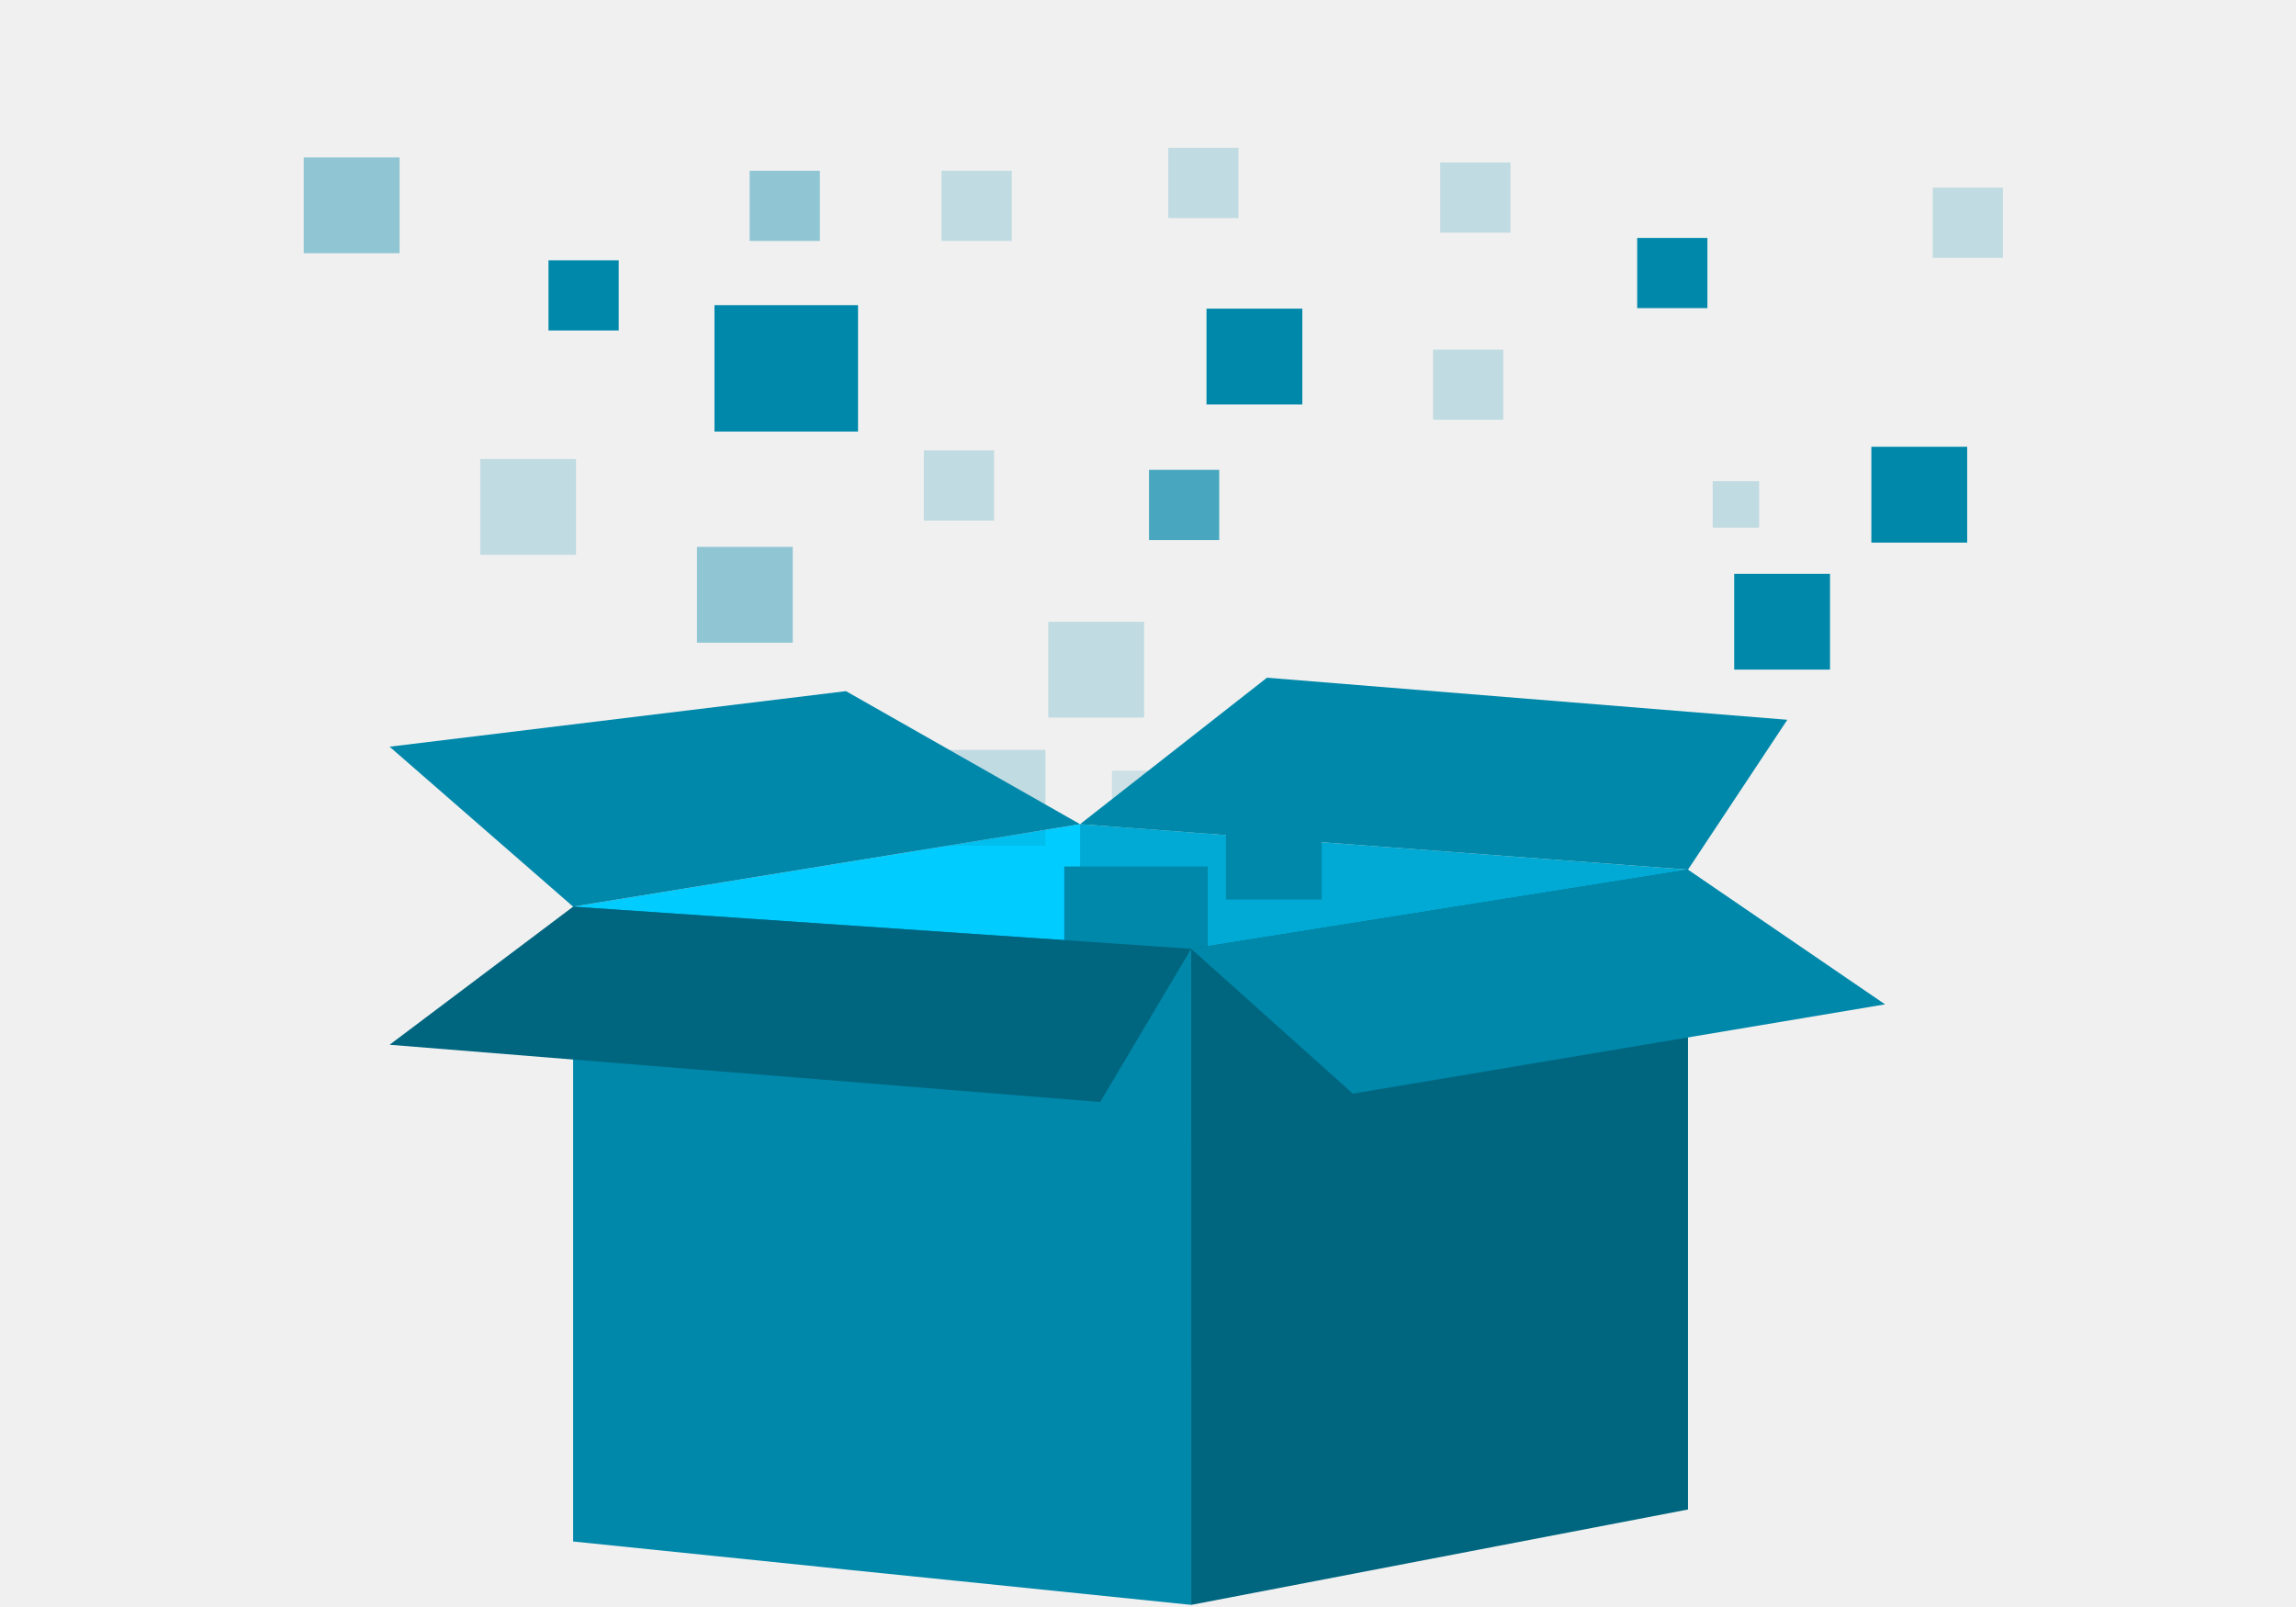
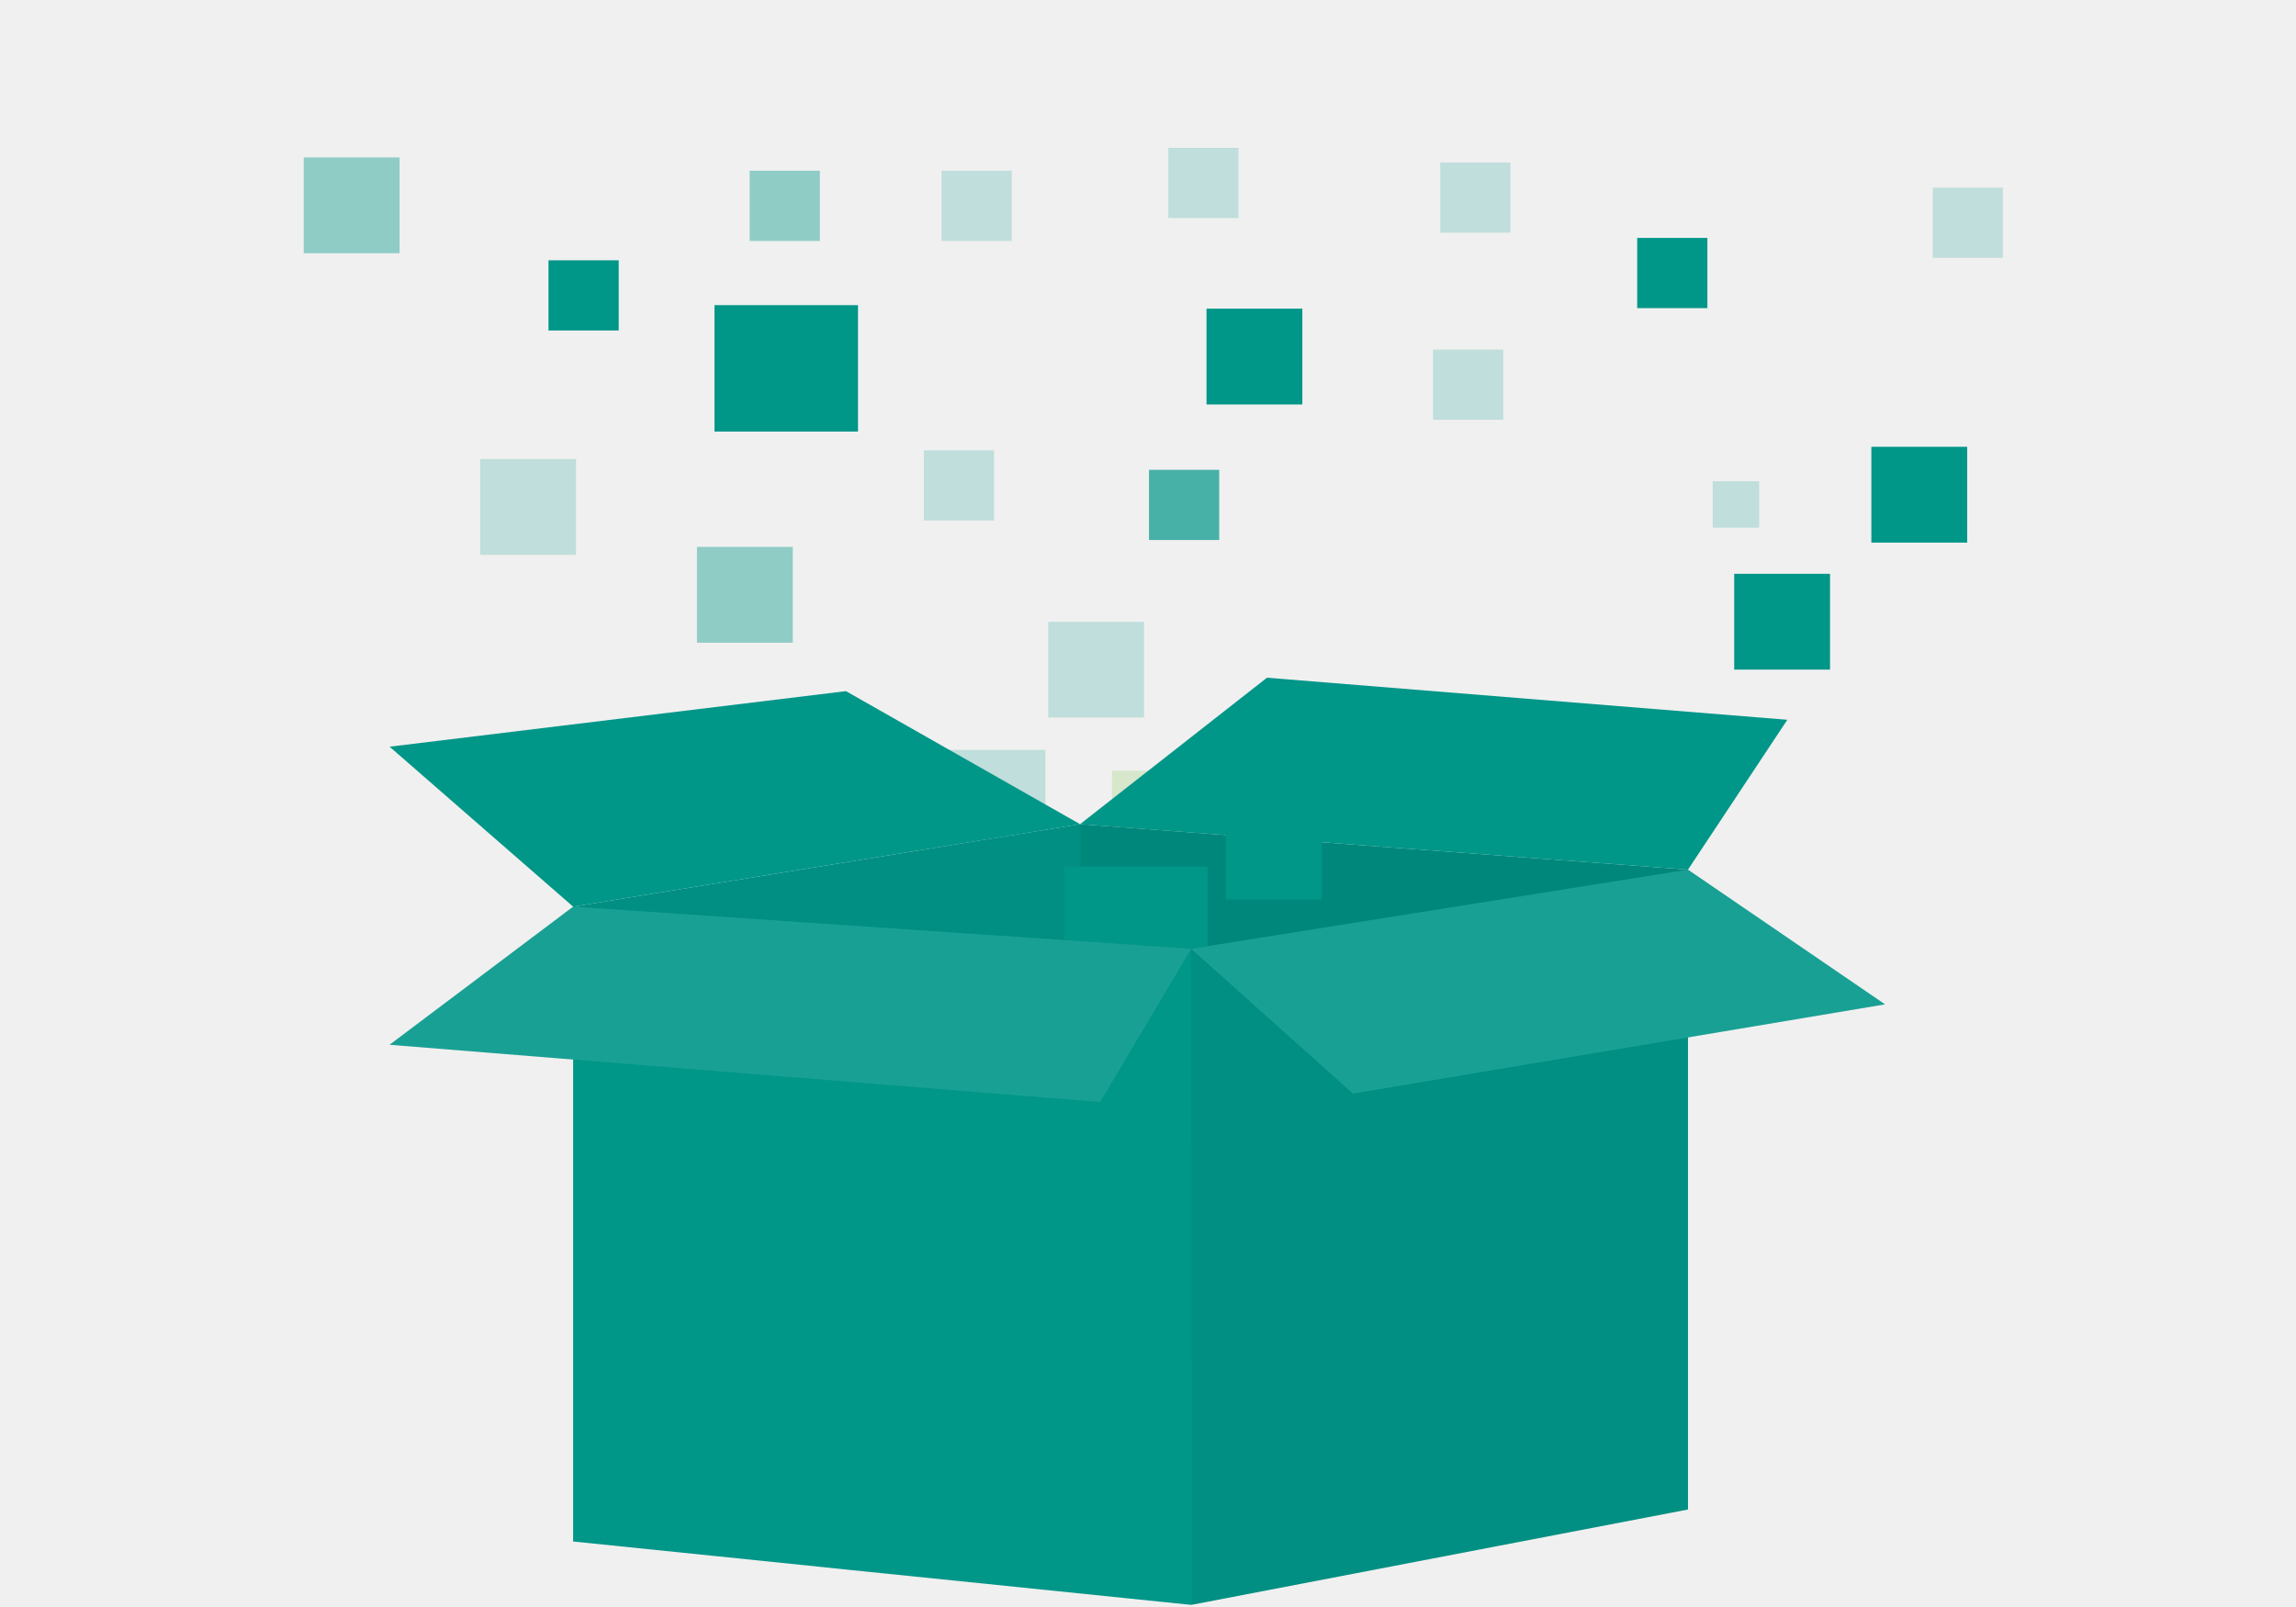
<svg xmlns="http://www.w3.org/2000/svg" id="b5d1da7b-a9c6-4711-8d73-fa7937ec989e" data-name="Layer 1" width="1000" height="700" viewBox="0 0 1000 700" version="1.1">
  <defs id="defs131" />
-   <rect style="opacity:0.2;fill:#0088aa;fill-opacity:0.749;stroke-width:1.199" x="400.731" y="368.046" width="30.576" height="30.576" id="rect38-1-1-1-7" />
-   <rect style="fill:#0088aa;fill-opacity:1;stroke-width:1.199" x="238.892" y="113.385" width="30.576" height="30.576" id="rect40-07-0-7" />
-   <rect style="opacity:0.2;fill:#0088aa;fill-opacity:1;stroke-width:1.199" x="508.833" y="64.401" width="30.576" height="30.576" id="rect44-3-8-0" />
-   <rect style="opacity:0.4;fill:#0088aa;fill-opacity:1;stroke-width:1.199" x="326.503" y="74.377" width="30.576" height="30.576" id="rect82-7-2-9-5" />
-   <rect style="opacity:0.2;fill:#0088aa;fill-opacity:1;stroke-width:1.199" x="410.082" y="74.377" width="30.576" height="30.576" id="rect86-9-17-1-9" />
-   <rect style="opacity:0.2;fill:#0088aa;fill-opacity:1;stroke-width:1.199" x="627.288" y="70.775" width="30.576" height="30.576" id="rect92-0-7-2-6" />
-   <rect style="opacity:0.2;fill:#0088aa;fill-opacity:1;stroke-width:1.199" x="402.362" y="196.175" width="30.576" height="30.576" id="rect136-0-0-0" />
-   <rect style="opacity:0.7;fill:#0088aa;fill-opacity:1;stroke-width:1.199" x="500.443" y="204.657" width="30.576" height="30.576" id="rect138-1-5-0" />
-   <rect style="opacity:0.2;fill:#0088aa;fill-opacity:1;stroke-width:1.199" x="841.786" y="81.74" width="30.576" height="30.576" id="rect28-6-8-1-7-1" />
-   <rect style="fill:#0088aa;fill-opacity:1;stroke-width:1.199" x="713.064" y="103.64" width="30.576" height="30.576" id="rect126-4-4-4-9-0" />
-   <rect style="opacity:0.2;fill:#0088aa;fill-opacity:1;stroke-width:1.199" x="624.159" y="152.258" width="30.576" height="30.576" id="rect132-6-6-7-2-4" />
-   <rect style="opacity:0.2;fill:#0088aa;fill-opacity:0.749;stroke-width:1.636" x="484.297" y="335.698" width="41.736" height="41.736" id="rect30-7-9-6-5-7" />
-   <rect style="opacity:0.4;fill:#0088aa;fill-opacity:1;stroke-width:1.636" x="132.29" y="68.56" width="41.736" height="41.736" id="rect82-7-0-9-51-8-0-3-5" />
-   <rect style="fill:#0088aa;fill-opacity:1;stroke-width:1.636" x="755.313" y="249.945" width="41.736" height="41.736" id="rect26-6-1-6-4-8-1-6-6" />
-   <polygon transform="matrix(2.867389,0,0,2.867389,-699.3691,-600.9953)" style="fill:#00ccff" points="407.96,334.8 407.96,407.7 334.8,403.87 330.96,347.33 " id="polygon115" />
-   <rect style="fill:#0088aa;fill-opacity:1;stroke-width:1.636" x="525.485" y="134.445" width="41.736" height="41.736" id="rect126-4-4-2-2-9-7-9-7" />
-   <polygon transform="matrix(2.867389,0,0,2.867389,-699.3691,-600.9953)" style="fill:#00aad4" points="500.3,341.71 495.19,405.15 407.96,407.7 407.96,334.8 " id="polygon119" />
-   <rect style="fill:#0088aa;fill-opacity:1;stroke-width:2.3" x="463.51" y="377.434" width="62.522" height="55.068" id="rect26-4-5-0-4-7-5" />
-   <polygon transform="matrix(2.867389,0,0,2.867389,-699.3691,-600.9953)" style="fill:#0088aa" points="515.39,318.94 436.35,312.55 407.96,334.8 500.3,341.71 " id="polygon123" />
-   <polygon transform="matrix(2.867389,0,0,2.867389,-699.3691,-600.9953)" style="fill:#0088aa" points="330.96,347.33 303.08,323.03 372.4,314.59 407.96,334.8 " id="polygon125" />
-   <rect style="opacity:0.2;fill:#0088aa;fill-opacity:1;stroke-width:1.636" x="413.597" y="326.662" width="41.736" height="41.736" id="rect132-5-6-6-1-6-7-8-1" />
-   <rect style="fill:#0088aa;fill-opacity:1;stroke-width:1.636" x="815.051" y="194.618" width="41.736" height="41.736" id="rect26-6-1-6-4-8-1-6-6-5" />
-   <rect style="opacity:0.2;fill:#0088aa;fill-opacity:1;stroke-width:0.794" x="745.926" y="209.617" width="20.257" height="20.257" id="rect28-6-8-8-2-7-1-3-2" />
-   <rect style="opacity:0.2;fill:#0088aa;fill-opacity:1;stroke-width:1.636" x="209.143" y="199.943" width="41.736" height="41.736" id="rect34-3-8-2-4-3-4-2-1" />
-   <rect style="fill:#0088aa;fill-opacity:1;stroke-width:2.3" x="311.181" y="132.918" width="62.522" height="55.068" id="rect26-4-5-0-4-7" />
-   <rect style="opacity:0.2;fill:#0088aa;fill-opacity:1;stroke-width:1.636" x="456.557" y="270.839" width="41.736" height="41.736" id="rect132-5-6-6-1-6-7-8" />
-   <rect style="opacity:0.4;fill:#0088aa;fill-opacity:1;stroke-width:1.636" x="303.551" y="238.216" width="41.736" height="41.736" id="rect180-9-8-0-2-0-8-3" />
+   <rect style="opacity:0.2;fill:#44b700;fill-opacity:0.749;stroke-width:1.199" x="400.731" y="368.046" width="30.576" height="30.576" id="rect38-1-1-1-7" />
+   <rect style="fill:#009688;fill-opacity:1;stroke-width:1.199" x="238.892" y="113.385" width="30.576" height="30.576" id="rect40-07-0-7" />
+   <rect style="opacity:0.2;fill:#009688;fill-opacity:1;stroke-width:1.199" x="508.833" y="64.401" width="30.576" height="30.576" id="rect44-3-8-0" />
+   <rect style="opacity:0.4;fill:#009688;fill-opacity:1;stroke-width:1.199" x="326.503" y="74.377" width="30.576" height="30.576" id="rect82-7-2-9-5" />
+   <rect style="opacity:0.2;fill:#009688;fill-opacity:1;stroke-width:1.199" x="410.082" y="74.377" width="30.576" height="30.576" id="rect86-9-17-1-9" />
+   <rect style="opacity:0.2;fill:#009688;fill-opacity:1;stroke-width:1.199" x="627.288" y="70.775" width="30.576" height="30.576" id="rect92-0-7-2-6" />
+   <rect style="opacity:0.2;fill:#009688;fill-opacity:1;stroke-width:1.199" x="402.362" y="196.175" width="30.576" height="30.576" id="rect136-0-0-0" />
+   <rect style="opacity:0.7;fill:#009688;fill-opacity:1;stroke-width:1.199" x="500.443" y="204.657" width="30.576" height="30.576" id="rect138-1-5-0" />
+   <rect style="opacity:0.2;fill:#009688;fill-opacity:1;stroke-width:1.199" x="841.786" y="81.74" width="30.576" height="30.576" id="rect28-6-8-1-7-1" />
+   <rect style="fill:#009688;fill-opacity:1;stroke-width:1.199" x="713.064" y="103.64" width="30.576" height="30.576" id="rect126-4-4-4-9-0" />
+   <rect style="opacity:0.2;fill:#009688;fill-opacity:1;stroke-width:1.199" x="624.159" y="152.258" width="30.576" height="30.576" id="rect132-6-6-7-2-4" />
+   <rect style="opacity:0.2;fill:#44b700;fill-opacity:0.749;stroke-width:1.636" x="484.297" y="335.698" width="41.736" height="41.736" id="rect30-7-9-6-5-7" />
+   <rect style="opacity:0.4;fill:#009688;fill-opacity:1;stroke-width:1.636" x="132.29" y="68.56" width="41.736" height="41.736" id="rect82-7-0-9-51-8-0-3-5" />
+   <rect style="fill:#009688;fill-opacity:1;stroke-width:1.636" x="755.313" y="249.945" width="41.736" height="41.736" id="rect26-6-1-6-4-8-1-6-6" />
+   <polygon transform="matrix(2.867389,0,0,2.867389,-699.3691,-600.9953)" style="fill:#009688" points="407.96,334.8 407.96,407.7 334.8,403.87 330.96,347.33 " id="polygon115" />
+   <rect style="fill:#009688;fill-opacity:1;stroke-width:1.636" x="525.485" y="134.445" width="41.736" height="41.736" id="rect126-4-4-2-2-9-7-9-7" />
+   <polygon transform="matrix(2.867389,0,0,2.867389,-699.3691,-600.9953)" style="opacity:0.05" points="407.96,334.8 407.96,407.7 334.8,403.87 330.96,347.33 " id="polygon117" />
+   <polygon transform="matrix(2.867389,0,0,2.867389,-699.3691,-600.9953)" style="fill:#009688" points="500.3,341.71 495.19,405.15 407.96,407.7 407.96,334.8 " id="polygon119" />
+   <polygon transform="matrix(2.867389,0,0,2.867389,-699.3691,-600.9953)" style="opacity:0.1" points="500.3,341.71 495.19,405.15 407.96,407.7 407.96,334.8 " id="polygon121" />
+   <rect style="fill:#009688;fill-opacity:1;stroke-width:2.3" x="463.51" y="377.434" width="62.522" height="55.068" id="rect26-4-5-0-4-7-5" />
+   <polygon transform="matrix(2.867389,0,0,2.867389,-699.3691,-600.9953)" style="fill:#009688" points="515.39,318.94 436.35,312.55 407.96,334.8 500.3,341.71 " id="polygon123" />
+   <polygon transform="matrix(2.867389,0,0,2.867389,-699.3691,-600.9953)" style="fill:#009688" points="330.96,347.33 303.08,323.03 372.4,314.59 407.96,334.8 " id="polygon125" />
+   <rect style="opacity:0.2;fill:#009688;fill-opacity:1;stroke-width:1.636" x="413.597" y="326.662" width="41.736" height="41.736" id="rect132-5-6-6-1-6-7-8-1" />
+   <rect style="fill:#009688;fill-opacity:1;stroke-width:1.636" x="815.051" y="194.618" width="41.736" height="41.736" id="rect26-6-1-6-4-8-1-6-6-5" />
+   <rect style="opacity:0.2;fill:#009688;fill-opacity:1;stroke-width:0.794" x="745.926" y="209.617" width="20.257" height="20.257" id="rect28-6-8-8-2-7-1-3-2" />
+   <rect style="opacity:0.2;fill:#009688;fill-opacity:1;stroke-width:1.636" x="209.143" y="199.943" width="41.736" height="41.736" id="rect34-3-8-2-4-3-4-2-1" />
+   <rect style="fill:#009688;fill-opacity:1;stroke-width:2.3" x="311.181" y="132.918" width="62.522" height="55.068" id="rect26-4-5-0-4-7" />
+   <rect style="opacity:0.2;fill:#009688;fill-opacity:1;stroke-width:1.636" x="456.557" y="270.839" width="41.736" height="41.736" id="rect132-5-6-6-1-6-7-8" />
+   <rect style="opacity:0.4;fill:#009688;fill-opacity:1;stroke-width:1.636" x="303.551" y="238.216" width="41.736" height="41.736" id="rect180-9-8-0-2-0-8-3" />
  <path style="fill:#efb7b9;stroke-width:2.867" d="M 629.178,571.05 C 600.504,612.082 497.422,590.348 497.422,590.348 L 417.536,515.595 406.784,505.473 424.82,467.165 c 0,0 5.735,1.577 15.57,4.387 51.642,14.996 212.99,65.004 188.789,99.498 z" id="path19" />
-   <rect style="opacity:0.4;fill:#0088aa;fill-opacity:0.749;stroke-width:1.636" x="724.788" y="403.55" width="41.736" height="41.736" id="rect78-3-4-7-8-2-2-7-0-3" />
-   <polygon transform="matrix(2.867389,0,0,2.867389,-699.3691,-600.9953)" style="fill:#0088aa" points="330.96,347.33 407.95,352.57 424.84,353.73 424.84,453.4 388.77,449.7 373.08,448.1 368.3,447.6 352.62,445.99 330.96,443.77 " id="polygon127" />
-   <polygon transform="matrix(2.867389,0,0,2.867389,-699.3691,-600.9953)" style="fill:#006680" points="500.3,438.91 471.39,444.46 457.33,447.16 424.84,453.4 424.84,353.73 500.3,341.71 " id="polygon129" />
-   <polygon transform="matrix(2.867389,0,0,2.867389,-699.3691,-600.9953)" style="fill:#006680" points="330.96,347.33 424.84,353.73 411.02,377.01 303.08,368.31 " id="polygon133" />
-   <polygon transform="matrix(2.867389,0,0,2.867389,-699.3691,-600.9953)" style="fill:#0088aa" points="424.84,353.73 449.4,375.73 530.23,362.17 500.3,341.71 " id="polygon137" />
-   <rect style="fill:#0088aa;fill-opacity:1;stroke-width:1.636" x="533.927" y="350.089" width="41.736" height="41.736" id="rect26-6-1-6-4-8-1-6-6-4" />
-   <polygon transform="matrix(2.867389,0,0,2.867389,-699.3691,-600.9953)" style="opacity:0.1;fill:#0088aa" points="424.84,353.73 449.4,375.73 530.23,362.17 500.3,341.71 " id="polygon139" />
+   <rect style="opacity:0.4;fill:#44b700;fill-opacity:0.749;stroke-width:1.636" x="724.788" y="403.55" width="41.736" height="41.736" id="rect78-3-4-7-8-2-2-7-0-3" />
+   <polygon transform="matrix(2.867389,0,0,2.867389,-699.3691,-600.9953)" style="fill:#009688" points="330.96,347.33 407.95,352.57 424.84,353.73 424.84,453.4 388.77,449.7 373.08,448.1 368.3,447.6 352.62,445.99 330.96,443.77 " id="polygon127" />
+   <polygon transform="matrix(2.867389,0,0,2.867389,-699.3691,-600.9953)" style="fill:#009688" points="500.3,438.91 471.39,444.46 457.33,447.16 424.84,453.4 424.84,353.73 500.3,341.71 " id="polygon129" />
+   <polygon transform="matrix(2.867389,0,0,2.867389,-699.3691,-600.9953)" style="opacity:0.05" points="500.3,438.91 471.39,444.46 457.33,447.16 424.84,453.4 424.84,353.73 500.3,341.71 " id="polygon131" />
+   <polygon transform="matrix(2.867389,0,0,2.867389,-699.3691,-600.9953)" style="fill:#009688" points="330.96,347.33 424.84,353.73 411.02,377.01 303.08,368.31 " id="polygon133" />
+   <polygon transform="matrix(2.867389,0,0,2.867389,-699.3691,-600.9953)" style="fill:#009688" points="424.84,353.73 449.4,375.73 530.23,362.17 500.3,341.71 " id="polygon137" />
+   <rect style="fill:#009688;fill-opacity:1;stroke-width:1.636" x="533.927" y="350.089" width="41.736" height="41.736" id="rect26-6-1-6-4-8-1-6-6-4" />
+   <polygon transform="matrix(2.867389,0,0,2.867389,-699.3691,-600.9953)" style="opacity:0.1;fill:#ffffff" points="424.84,353.73 449.4,375.73 530.23,362.17 500.3,341.71 " id="polygon139" />
+   <polygon transform="matrix(2.867389,0,0,2.867389,-699.3691,-600.9953)" style="opacity:0.1;fill:#ffffff" points="330.96,347.33 424.84,353.73 411.02,377.01 303.08,368.31 " id="polygon135" />
</svg>
